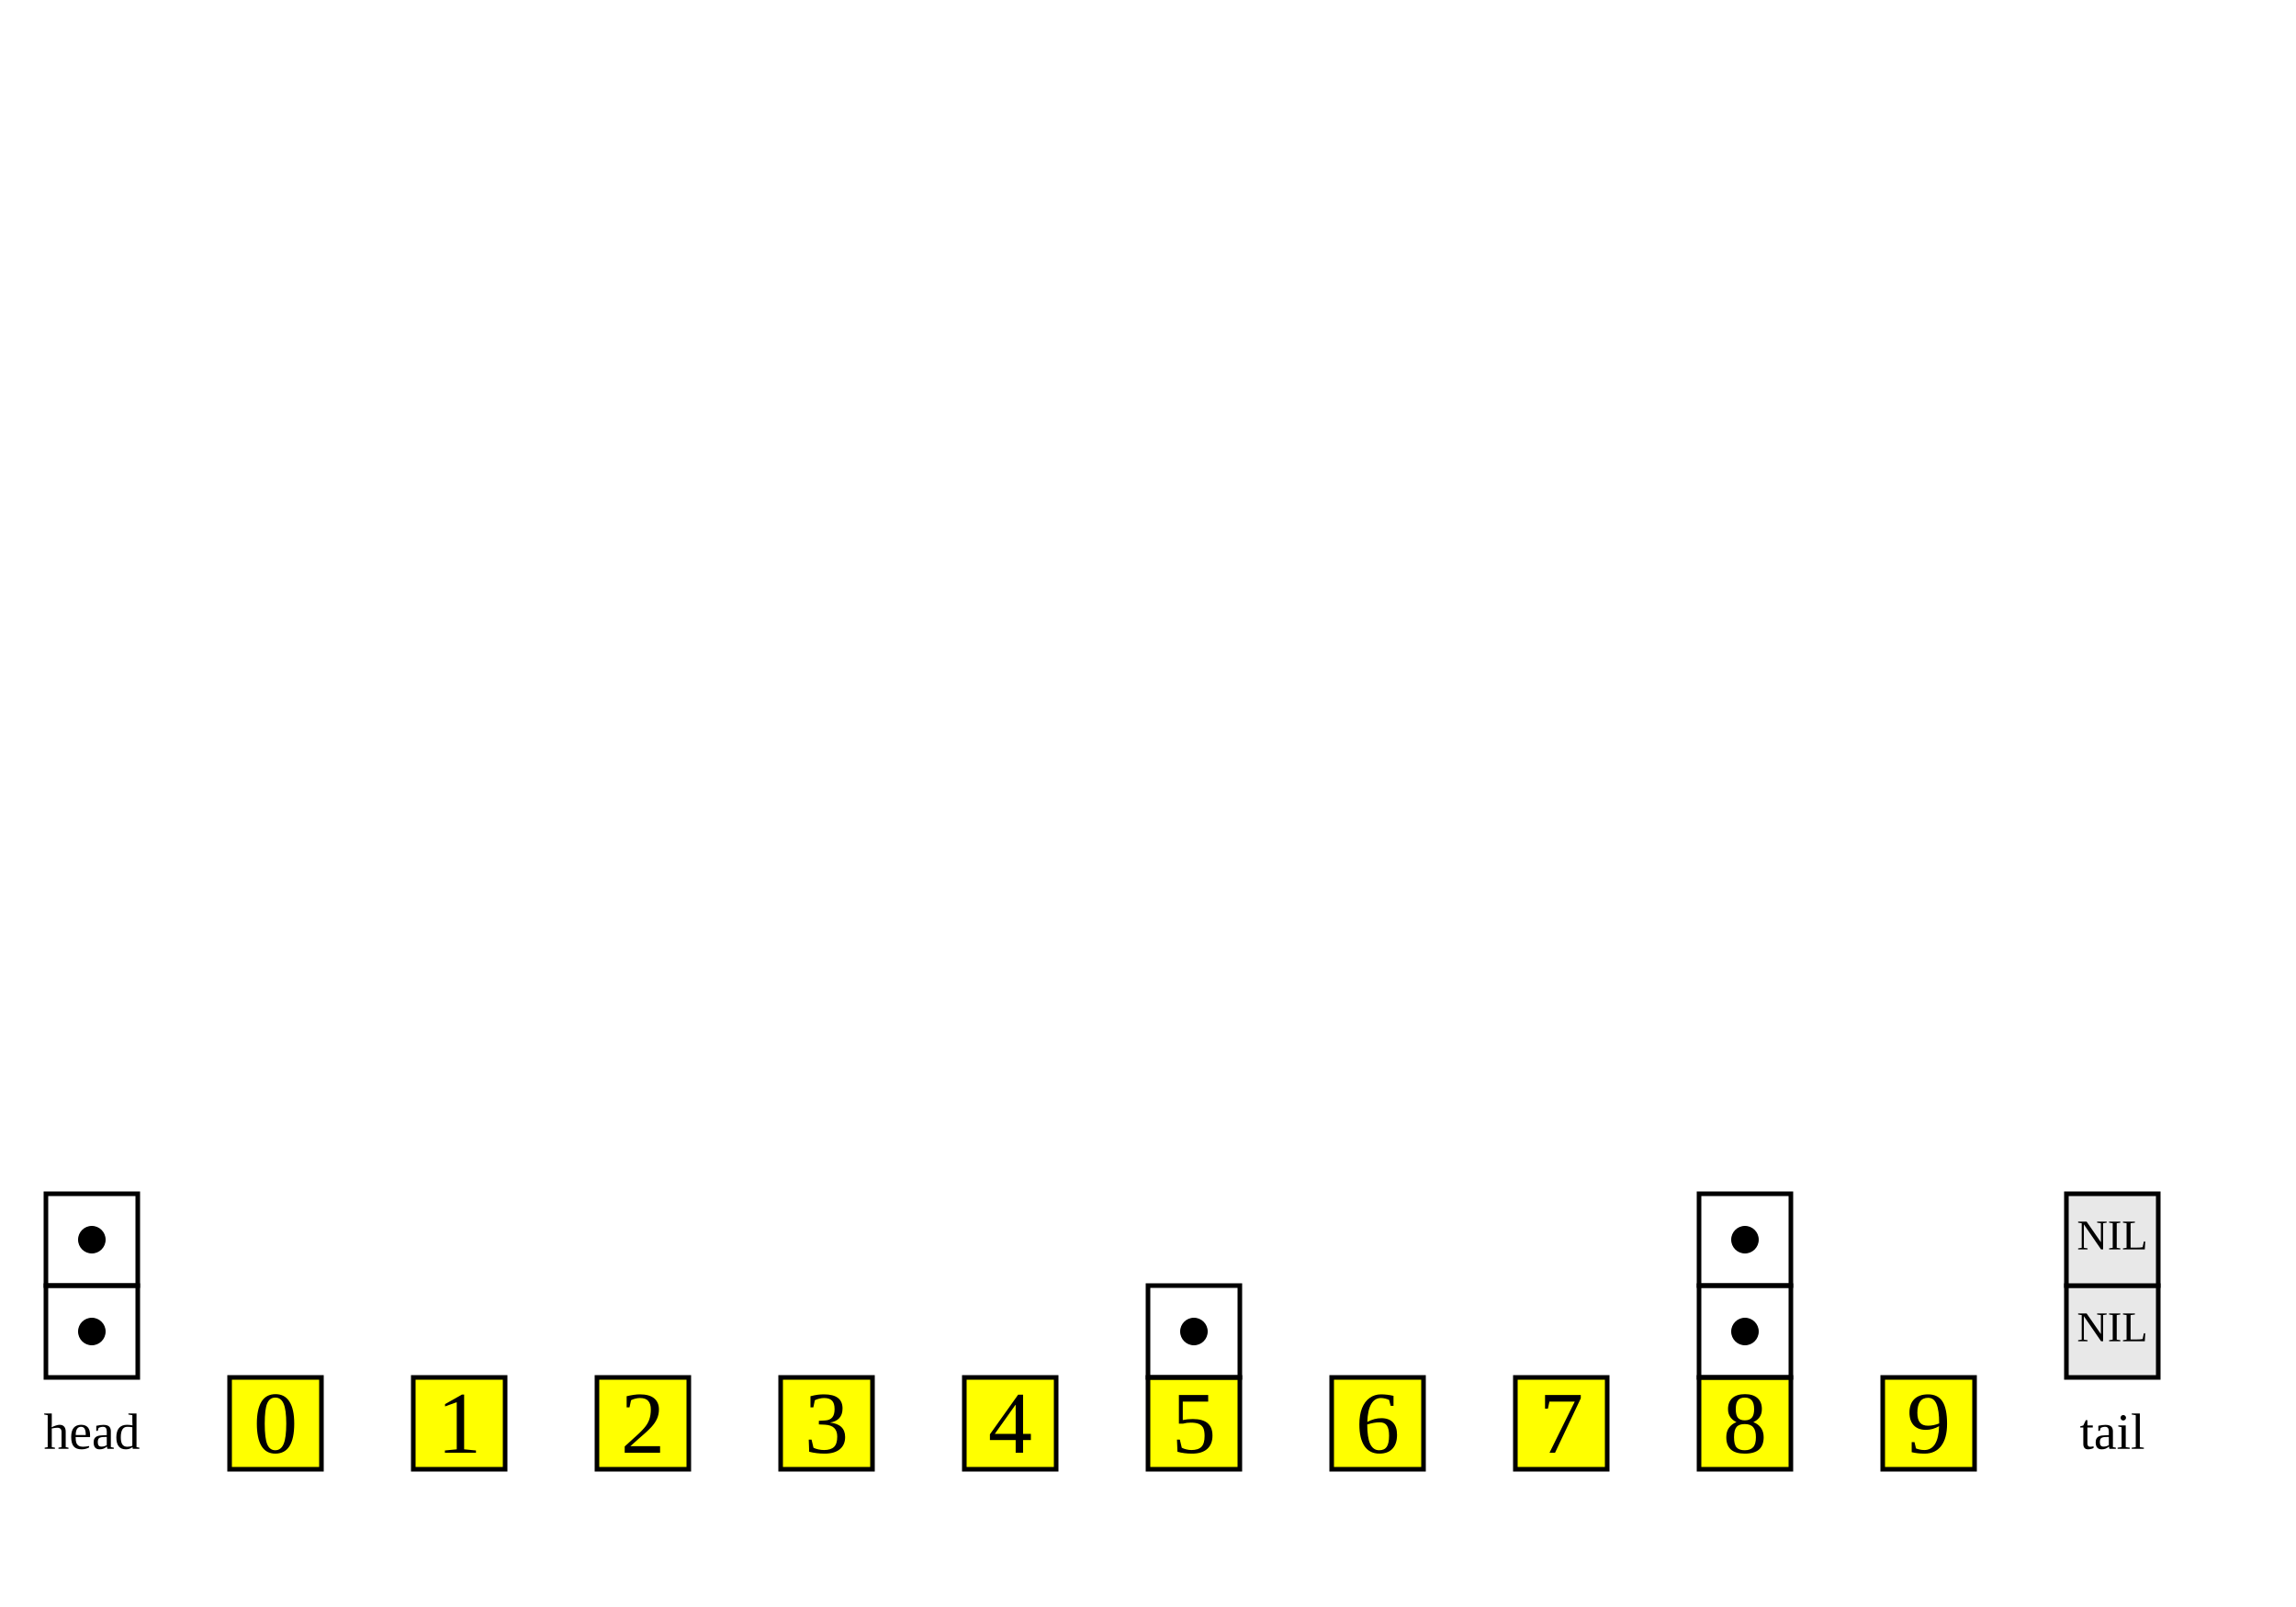
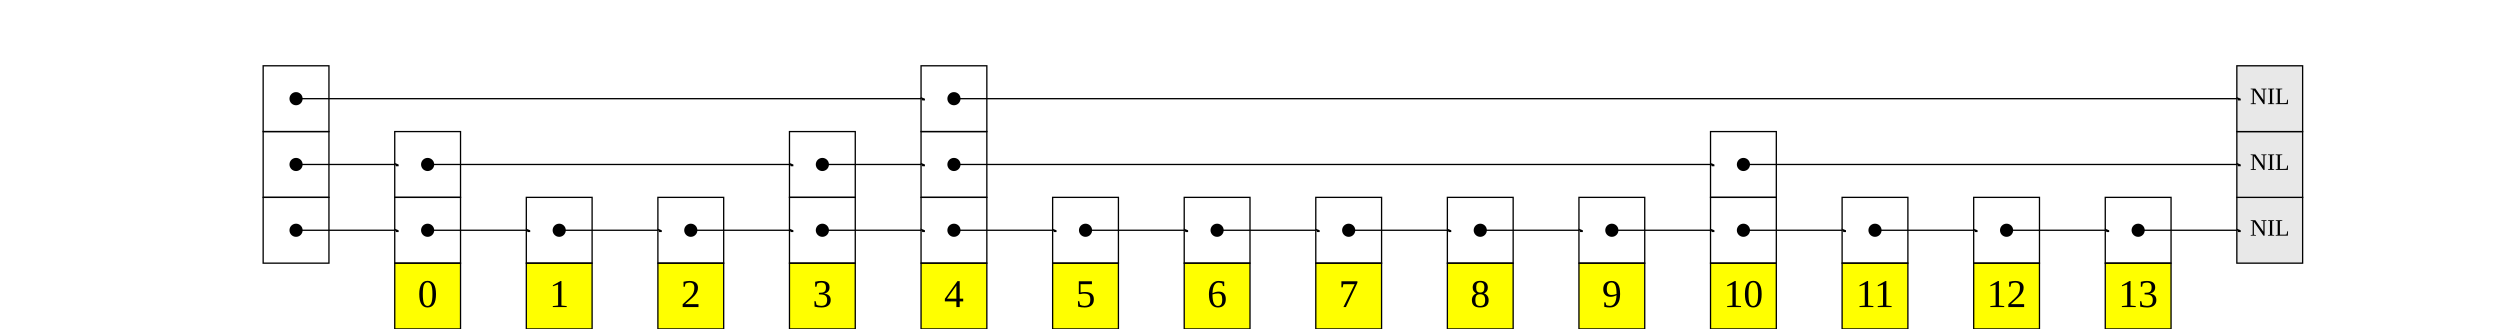
- <svg xmlns="http://www.w3.org/2000/svg" viewBox="-50 -300 500 350" width="90%">
-   <rect x="-40" y="-20" width="20" height="20" stroke="black" fill="none" />
-   <circle cx="-30" cy="-10" r="3" fill="black" />
-   <rect x="-40" y="-40" width="20" height="20" stroke="black" fill="none" />
-   <circle cx="-30" cy="-30" r="3" fill="black" />
-   <text x="-30" y="10" dy="3" fill="black" text-anchor="middle" dominant-baseline="middle" font-size="x-small">head</text>
-   <rect x="0" y="0" width="20" height="20" stroke="black" fill="yellow" />
-   <text x="10" y="10" dy="2" fill="black" font-size="large" text-anchor="middle" dominant-baseline="middle">0</text>
-   <rect x="40" y="0" width="20" height="20" stroke="black" fill="yellow" />
-   <text x="50" y="10" dy="2" fill="black" font-size="large" text-anchor="middle" dominant-baseline="middle">1</text>
-   <rect x="80" y="0" width="20" height="20" stroke="black" fill="yellow" />
-   <text x="90" y="10" dy="2" fill="black" font-size="large" text-anchor="middle" dominant-baseline="middle">2</text>
-   <rect x="120" y="0" width="20" height="20" stroke="black" fill="yellow" />
-   <text x="130" y="10" dy="2" fill="black" font-size="large" text-anchor="middle" dominant-baseline="middle">3</text>
-   <rect x="160" y="0" width="20" height="20" stroke="black" fill="yellow" />
-   <text x="170" y="10" dy="2" fill="black" font-size="large" text-anchor="middle" dominant-baseline="middle">4</text>
-   <rect x="200" y="0" width="20" height="20" stroke="black" fill="yellow" />
-   <text x="210" y="10" dy="2" fill="black" font-size="large" text-anchor="middle" dominant-baseline="middle">5</text>
-   <rect x="200" y="-20" width="20" height="20" stroke="black" fill="none" />
-   <circle cx="210" cy="-10" r="3" fill="black" />
-   <rect x="240" y="0" width="20" height="20" stroke="black" fill="yellow" />
-   <text x="250" y="10" dy="2" fill="black" font-size="large" text-anchor="middle" dominant-baseline="middle">6</text>
-   <rect x="280" y="0" width="20" height="20" stroke="black" fill="yellow" />
-   <text x="290" y="10" dy="2" fill="black" font-size="large" text-anchor="middle" dominant-baseline="middle">7</text>
-   <rect x="320" y="0" width="20" height="20" stroke="black" fill="yellow" />
-   <text x="330" y="10" dy="2" fill="black" font-size="large" text-anchor="middle" dominant-baseline="middle">8</text>
-   <rect x="320" y="-20" width="20" height="20" stroke="black" fill="none" />
-   <circle cx="330" cy="-10" r="3" fill="black" />
-   <rect x="320" y="-40" width="20" height="20" stroke="black" fill="none" />
-   <circle cx="330" cy="-30" r="3" fill="black" />
-   <rect x="360" y="0" width="20" height="20" stroke="black" fill="yellow" />
-   <text x="370" y="10" dy="2" fill="black" font-size="large" text-anchor="middle" dominant-baseline="middle">9</text>
-   <rect x="400" y="-20" width="20" height="20" stroke="black" fill="#E8E8E8" />
-   <rect x="400" y="-40" width="20" height="20" stroke="black" fill="#E8E8E8" />
-   <text x="410" y="-10" fill="black" text-anchor="middle" dominant-baseline="middle" font-size="xx-small">NIL</text>
-   <text x="410" y="-30" fill="black" text-anchor="middle" dominant-baseline="middle" font-size="xx-small">NIL</text>
-   <text x="410" y="10" dy="3" fill="black" text-anchor="middle" dominant-baseline="middle" font-size="x-small">tail</text>
+ <svg xmlns="http://www.w3.org/2000/svg" viewBox="-200 -400 3800 500">
+   <defs>
+     <marker id="arrowend" viewBox="0 0 13 10" refX="2" refY="5" markerWidth="3.5" markerHeight="3.5" orient="auto">
+       <path d="M 0 0  C 0 0, 3 5, 0 10   L 0 10  L 13 5" fill="black" transform="scale(100)" />
+     </marker>
+   </defs>
+   <rect x="200" y="-100" height="100" width="100" stroke="black" stroke-width="2" fill="none" />
+   <circle cx="250" cy="-50" r="10" fill="black" />
+   <rect x="200" y="-200" height="100" width="100" stroke="black" stroke-width="2" fill="none" />
+   <circle cx="250" cy="-150" r="10" fill="black" />
+   <rect x="200" y="-300" height="100" width="100" stroke="black" stroke-width="2" fill="none" />
+   <circle cx="250" cy="-250" r="10" fill="black" />
+   <text x="250" y="150" fill="gray" font-size="400%" dominant-baseline="middle" text-anchor="middle">[head]</text>
+   <rect x="400" y="-0" height="100" width="100" stroke="black" stroke-width="2" fill="yellow" />
+   <text x="450" y="50" dy="3" dominant-baseline="middle" text-anchor="middle" fill="black" font-size="500%">0</text>
+   <text x="450" y="150" text-anchor="middle" dominant-baseline="middle" fill="black" font-size="400%">the</text>
+   <rect x="400" y="-100" height="100" width="100" stroke="black" stroke-width="2" fill="none" />
+   <circle cx="450" cy="-50" r="10" fill="black" />
+   <rect x="400" y="-200" height="100" width="100" stroke="black" stroke-width="2" fill="none" />
+   <circle cx="450" cy="-150" r="10" fill="black" />
+   <rect x="600" y="-0" height="100" width="100" stroke="black" stroke-width="2" fill="yellow" />
+   <text x="650" y="50" dy="3" dominant-baseline="middle" text-anchor="middle" fill="black" font-size="500%">1</text>
+   <text x="650" y="150" text-anchor="middle" dominant-baseline="middle" fill="black" font-size="400%">red</text>
+   <rect x="600" y="-100" height="100" width="100" stroke="black" stroke-width="2" fill="none" />
+   <circle cx="650" cy="-50" r="10" fill="black" />
+   <rect x="800" y="-0" height="100" width="100" stroke="black" stroke-width="2" fill="yellow" />
+   <text x="850" y="50" dy="3" dominant-baseline="middle" text-anchor="middle" fill="black" font-size="500%">2</text>
+   <text x="850" y="150" text-anchor="middle" dominant-baseline="middle" fill="black" font-size="400%">and</text>
+   <rect x="800" y="-100" height="100" width="100" stroke="black" stroke-width="2" fill="none" />
+   <circle cx="850" cy="-50" r="10" fill="black" />
+   <rect x="1000" y="-0" height="100" width="100" stroke="black" stroke-width="2" fill="yellow" />
+   <text x="1050" y="50" dy="3" dominant-baseline="middle" text-anchor="middle" fill="black" font-size="500%">3</text>
+   <text x="1050" y="150" text-anchor="middle" dominant-baseline="middle" fill="black" font-size="400%">the</text>
+   <rect x="1000" y="-100" height="100" width="100" stroke="black" stroke-width="2" fill="none" />
+   <circle cx="1050" cy="-50" r="10" fill="black" />
+   <rect x="1000" y="-200" height="100" width="100" stroke="black" stroke-width="2" fill="none" />
+   <circle cx="1050" cy="-150" r="10" fill="black" />
+   <rect x="1200" y="-0" height="100" width="100" stroke="black" stroke-width="2" fill="yellow" />
+   <text x="1250" y="50" dy="3" dominant-baseline="middle" text-anchor="middle" fill="black" font-size="500%">4</text>
+   <text x="1250" y="150" text-anchor="middle" dominant-baseline="middle" fill="black" font-size="400%">black</text>
+   <rect x="1200" y="-100" height="100" width="100" stroke="black" stroke-width="2" fill="none" />
+   <circle cx="1250" cy="-50" r="10" fill="black" />
+   <rect x="1200" y="-200" height="100" width="100" stroke="black" stroke-width="2" fill="none" />
+   <circle cx="1250" cy="-150" r="10" fill="black" />
+   <rect x="1200" y="-300" height="100" width="100" stroke="black" stroke-width="2" fill="none" />
+   <circle cx="1250" cy="-250" r="10" fill="black" />
+   <rect x="1400" y="-0" height="100" width="100" stroke="black" stroke-width="2" fill="yellow" />
+   <text x="1450" y="50" dy="3" dominant-baseline="middle" text-anchor="middle" fill="black" font-size="500%">5</text>
+   <text x="1450" y="150" text-anchor="middle" dominant-baseline="middle" fill="black" font-size="400%">cat</text>
+   <rect x="1400" y="-100" height="100" width="100" stroke="black" stroke-width="2" fill="none" />
+   <circle cx="1450" cy="-50" r="10" fill="black" />
+   <rect x="1600" y="-0" height="100" width="100" stroke="black" stroke-width="2" fill="yellow" />
+   <text x="1650" y="50" dy="3" dominant-baseline="middle" text-anchor="middle" fill="black" font-size="500%">6</text>
+   <text x="1650" y="150" text-anchor="middle" dominant-baseline="middle" fill="black" font-size="400%">played</text>
+   <rect x="1600" y="-100" height="100" width="100" stroke="black" stroke-width="2" fill="none" />
+   <circle cx="1650" cy="-50" r="10" fill="black" />
+   <rect x="1800" y="-0" height="100" width="100" stroke="black" stroke-width="2" fill="yellow" />
+   <text x="1850" y="50" dy="3" dominant-baseline="middle" text-anchor="middle" fill="black" font-size="500%">7</text>
+   <text x="1850" y="150" text-anchor="middle" dominant-baseline="middle" fill="black" font-size="400%">with</text>
+   <rect x="1800" y="-100" height="100" width="100" stroke="black" stroke-width="2" fill="none" />
+   <circle cx="1850" cy="-50" r="10" fill="black" />
+   <rect x="2000" y="-0" height="100" width="100" stroke="black" stroke-width="2" fill="yellow" />
+   <text x="2050" y="50" dy="3" dominant-baseline="middle" text-anchor="middle" fill="black" font-size="500%">8</text>
+   <text x="2050" y="150" text-anchor="middle" dominant-baseline="middle" fill="black" font-size="400%">the</text>
+   <rect x="2000" y="-100" height="100" width="100" stroke="black" stroke-width="2" fill="none" />
+   <circle cx="2050" cy="-50" r="10" fill="black" />
+   <rect x="2200" y="-0" height="100" width="100" stroke="black" stroke-width="2" fill="yellow" />
+   <text x="2250" y="50" dy="3" dominant-baseline="middle" text-anchor="middle" fill="black" font-size="500%">9</text>
+   <text x="2250" y="150" text-anchor="middle" dominant-baseline="middle" fill="black" font-size="400%">gray</text>
+   <rect x="2200" y="-100" height="100" width="100" stroke="black" stroke-width="2" fill="none" />
+   <circle cx="2250" cy="-50" r="10" fill="black" />
+   <rect x="2400" y="-0" height="100" width="100" stroke="black" stroke-width="2" fill="yellow" />
+   <text x="2450" y="50" dy="3" dominant-baseline="middle" text-anchor="middle" fill="black" font-size="500%">10</text>
+   <text x="2450" y="150" text-anchor="middle" dominant-baseline="middle" fill="black" font-size="400%">and</text>
+   <rect x="2400" y="-100" height="100" width="100" stroke="black" stroke-width="2" fill="none" />
+   <circle cx="2450" cy="-50" r="10" fill="black" />
+   <rect x="2400" y="-200" height="100" width="100" stroke="black" stroke-width="2" fill="none" />
+   <circle cx="2450" cy="-150" r="10" fill="black" />
+   <rect x="2600" y="-0" height="100" width="100" stroke="black" stroke-width="2" fill="yellow" />
+   <text x="2650" y="50" dy="3" dominant-baseline="middle" text-anchor="middle" fill="black" font-size="500%">11</text>
+   <text x="2650" y="150" text-anchor="middle" dominant-baseline="middle" fill="black" font-size="400%">the</text>
+   <rect x="2600" y="-100" height="100" width="100" stroke="black" stroke-width="2" fill="none" />
+   <circle cx="2650" cy="-50" r="10" fill="black" />
+   <rect x="2800" y="-0" height="100" width="100" stroke="black" stroke-width="2" fill="yellow" />
+   <text x="2850" y="50" dy="3" dominant-baseline="middle" text-anchor="middle" fill="black" font-size="500%">12</text>
+   <text x="2850" y="150" text-anchor="middle" dominant-baseline="middle" fill="black" font-size="400%">brown</text>
+   <rect x="2800" y="-100" height="100" width="100" stroke="black" stroke-width="2" fill="none" />
+   <circle cx="2850" cy="-50" r="10" fill="black" />
+   <rect x="3000" y="-0" height="100" width="100" stroke="black" stroke-width="2" fill="yellow" />
+   <text x="3050" y="50" dy="3" dominant-baseline="middle" text-anchor="middle" fill="black" font-size="500%">13</text>
+   <text x="3050" y="150" text-anchor="middle" dominant-baseline="middle" fill="black" font-size="400%">koalas</text>
+   <rect x="3000" y="-100" height="100" width="100" stroke="black" stroke-width="2" fill="none" />
+   <circle cx="3050" cy="-50" r="10" fill="black" />
+   <rect x="3200" y="-100" height="100" width="100" stroke="black" stroke-width="2" fill="#E8E8E8" />
+   <text x="3250" y="-50" dominant-baseline="middle" text-anchor="middle" fill="black" font-size="300%">NIL</text>
+   <text x="3250" y="150" fill="gray" font-size="400%" dominant-baseline="middle" text-anchor="middle">[tail]</text>
+   <rect x="3200" y="-200" height="100" width="100" stroke="black" stroke-width="2" fill="#E8E8E8" />
+   <text x="3250" y="-150" dominant-baseline="middle" text-anchor="middle" fill="black" font-size="300%">NIL</text>
+   <text x="3250" y="150" fill="gray" font-size="400%" dominant-baseline="middle" text-anchor="middle">[tail]</text>
+   <rect x="3200" y="-300" height="100" width="100" stroke="black" stroke-width="2" fill="#E8E8E8" />
+   <text x="3250" y="-250" dominant-baseline="middle" text-anchor="middle" fill="black" font-size="300%">NIL</text>
+   <text x="3250" y="150" fill="gray" font-size="400%" dominant-baseline="middle" text-anchor="middle">[tail]</text>
+   <line x1="250" y1="-50" x2="400" y2="-50" stroke="black" stroke-width="2" marker-end="url(#arrowend)" />
+   <line x1="450" y1="-50" x2="600" y2="-50" stroke="black" stroke-width="2" marker-end="url(#arrowend)" />
+   <line x1="650" y1="-50" x2="800" y2="-50" stroke="black" stroke-width="2" marker-end="url(#arrowend)" />
+   <line x1="850" y1="-50" x2="1000" y2="-50" stroke="black" stroke-width="2" marker-end="url(#arrowend)" />
+   <line x1="1050" y1="-50" x2="1200" y2="-50" stroke="black" stroke-width="2" marker-end="url(#arrowend)" />
+   <line x1="1250" y1="-50" x2="1400" y2="-50" stroke="black" stroke-width="2" marker-end="url(#arrowend)" />
+   <line x1="1450" y1="-50" x2="1600" y2="-50" stroke="black" stroke-width="2" marker-end="url(#arrowend)" />
+   <line x1="1650" y1="-50" x2="1800" y2="-50" stroke="black" stroke-width="2" marker-end="url(#arrowend)" />
+   <line x1="1850" y1="-50" x2="2000" y2="-50" stroke="black" stroke-width="2" marker-end="url(#arrowend)" />
+   <line x1="2050" y1="-50" x2="2200" y2="-50" stroke="black" stroke-width="2" marker-end="url(#arrowend)" />
+   <line x1="2250" y1="-50" x2="2400" y2="-50" stroke="black" stroke-width="2" marker-end="url(#arrowend)" />
+   <line x1="2450" y1="-50" x2="2600" y2="-50" stroke="black" stroke-width="2" marker-end="url(#arrowend)" />
+   <line x1="2650" y1="-50" x2="2800" y2="-50" stroke="black" stroke-width="2" marker-end="url(#arrowend)" />
+   <line x1="2850" y1="-50" x2="3000" y2="-50" stroke="black" stroke-width="2" marker-end="url(#arrowend)" />
+   <line x1="3050" y1="-50" x2="3200" y2="-50" stroke="black" stroke-width="2" marker-end="url(#arrowend)" />
+   <line x1="250" y1="-150" x2="400" y2="-150" stroke="black" stroke-width="2" marker-end="url(#arrowend)" />
+   <line x1="450" y1="-150" x2="1000" y2="-150" stroke="black" stroke-width="2" marker-end="url(#arrowend)" />
+   <line x1="1050" y1="-150" x2="1200" y2="-150" stroke="black" stroke-width="2" marker-end="url(#arrowend)" />
+   <line x1="1250" y1="-150" x2="2400" y2="-150" stroke="black" stroke-width="2" marker-end="url(#arrowend)" />
+   <line x1="2450" y1="-150" x2="3200" y2="-150" stroke="black" stroke-width="2" marker-end="url(#arrowend)" />
+   <line x1="250" y1="-250" x2="1200" y2="-250" stroke="black" stroke-width="2" marker-end="url(#arrowend)" />
+   <line x1="1250" y1="-250" x2="3200" y2="-250" stroke="black" stroke-width="2" marker-end="url(#arrowend)" />
</svg>
